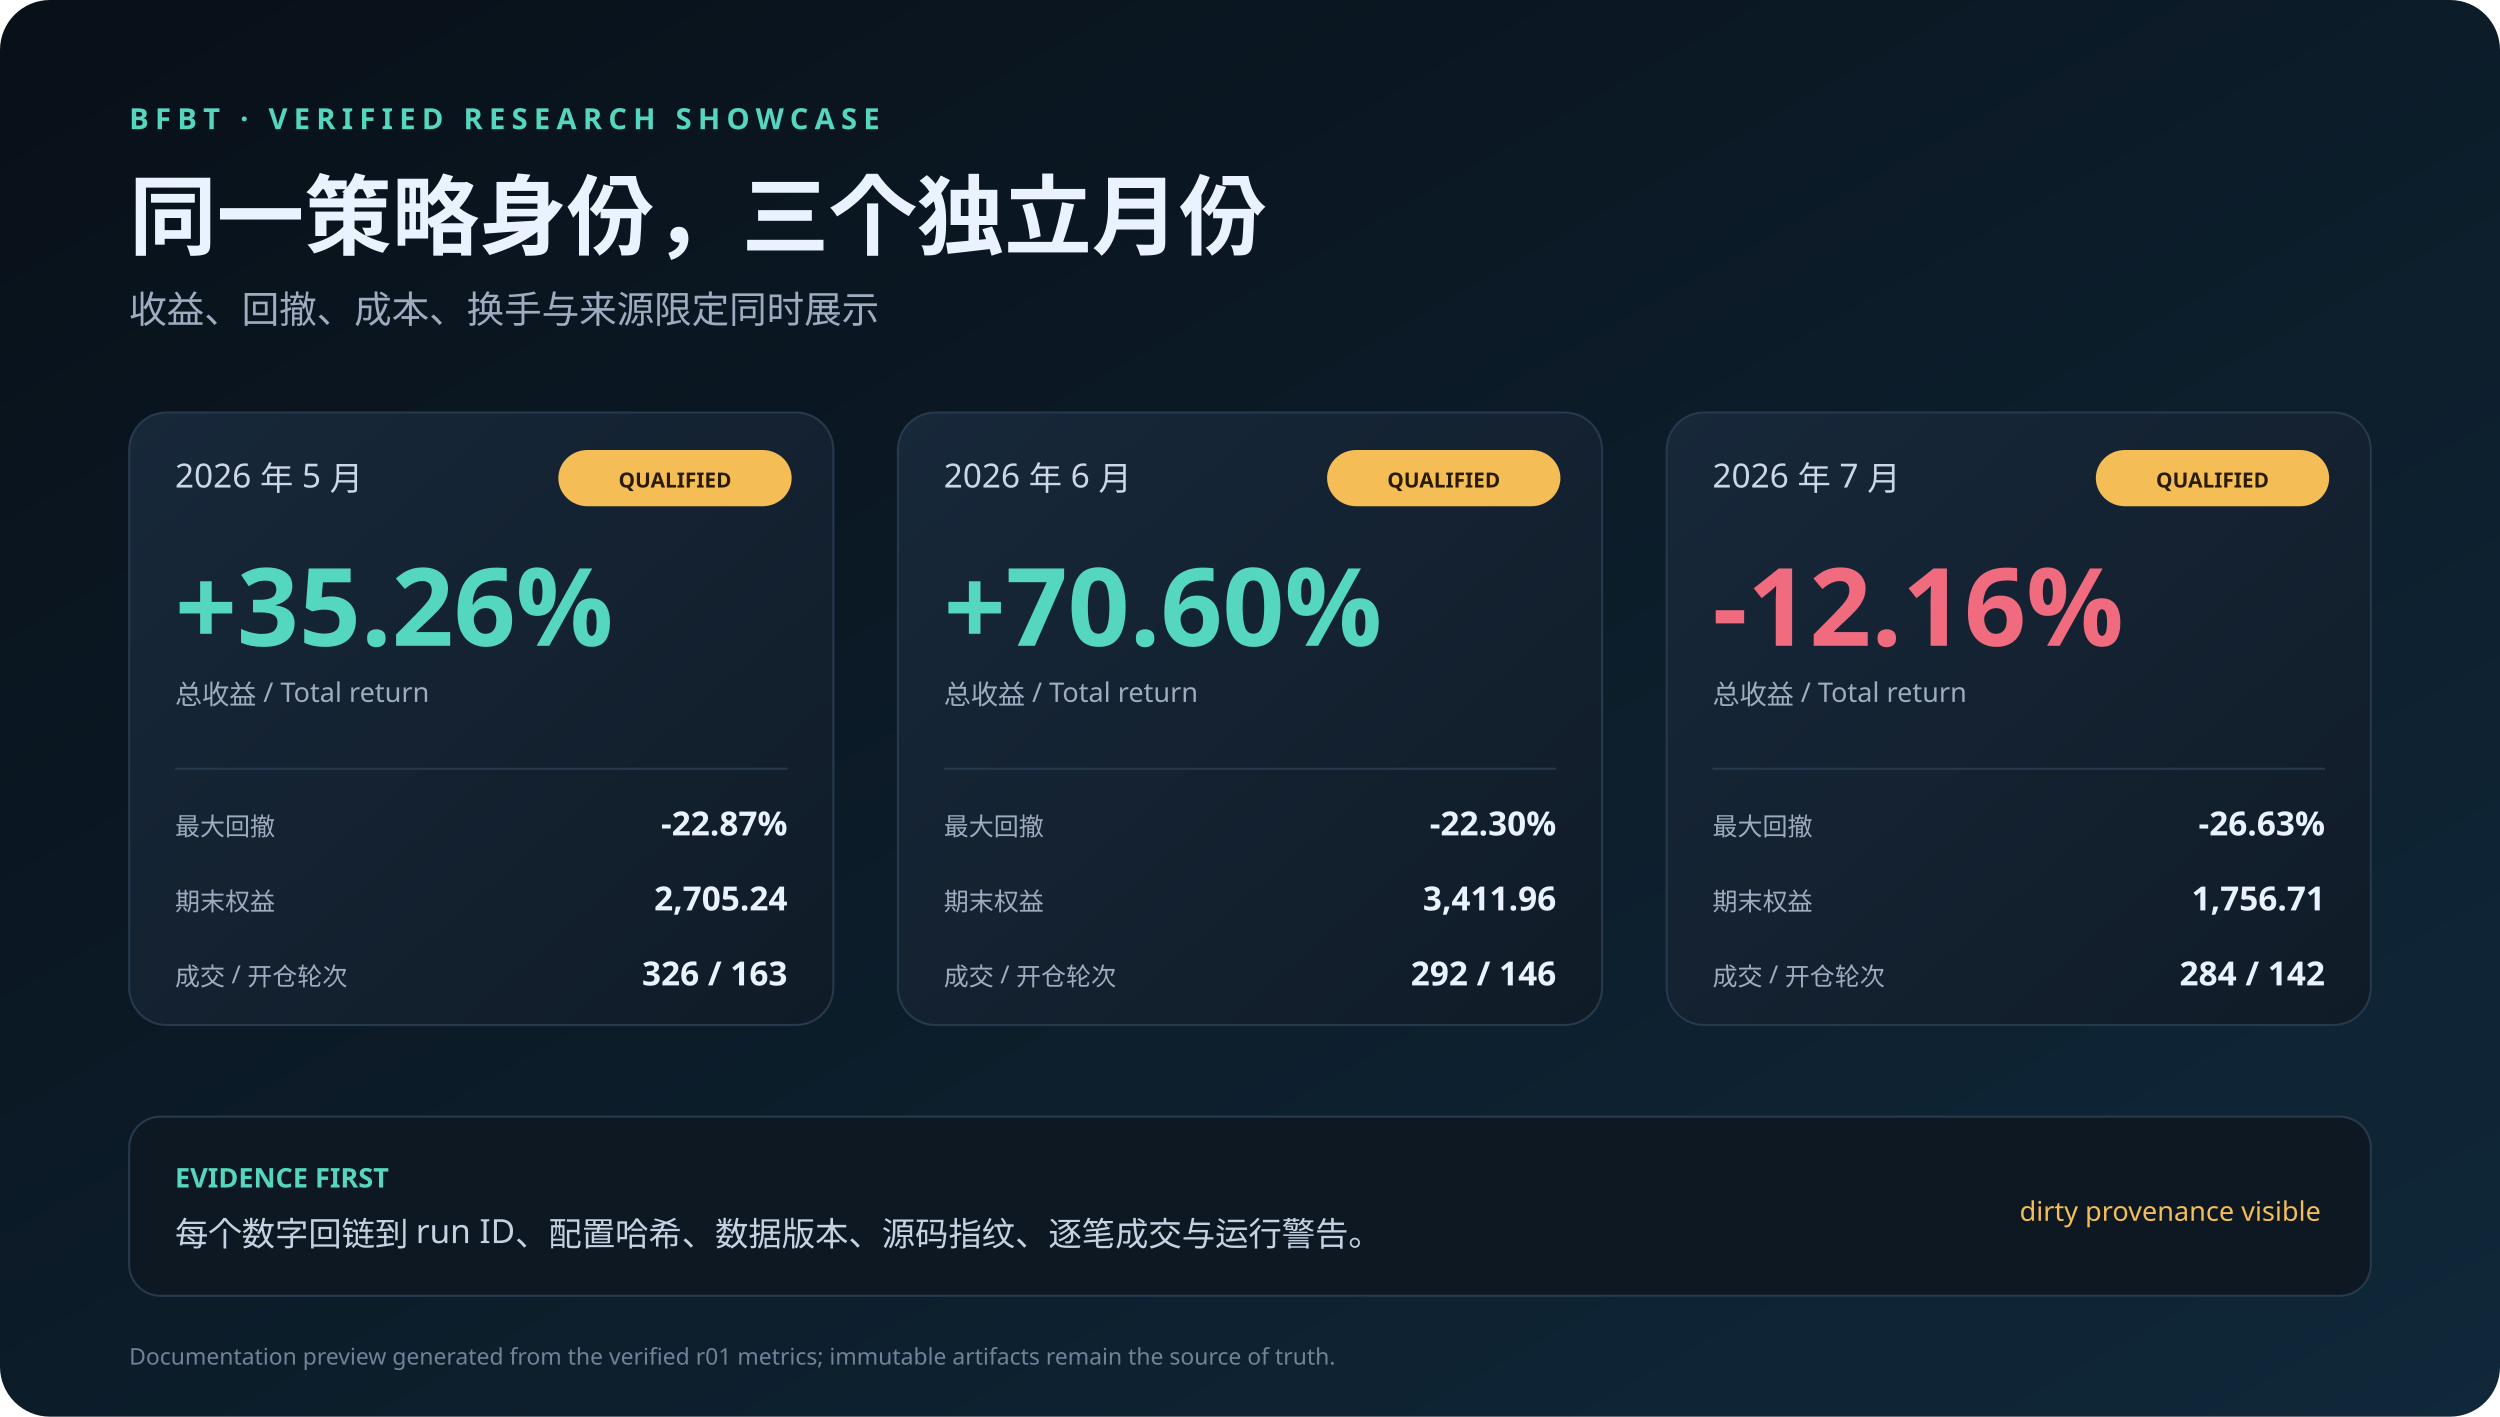
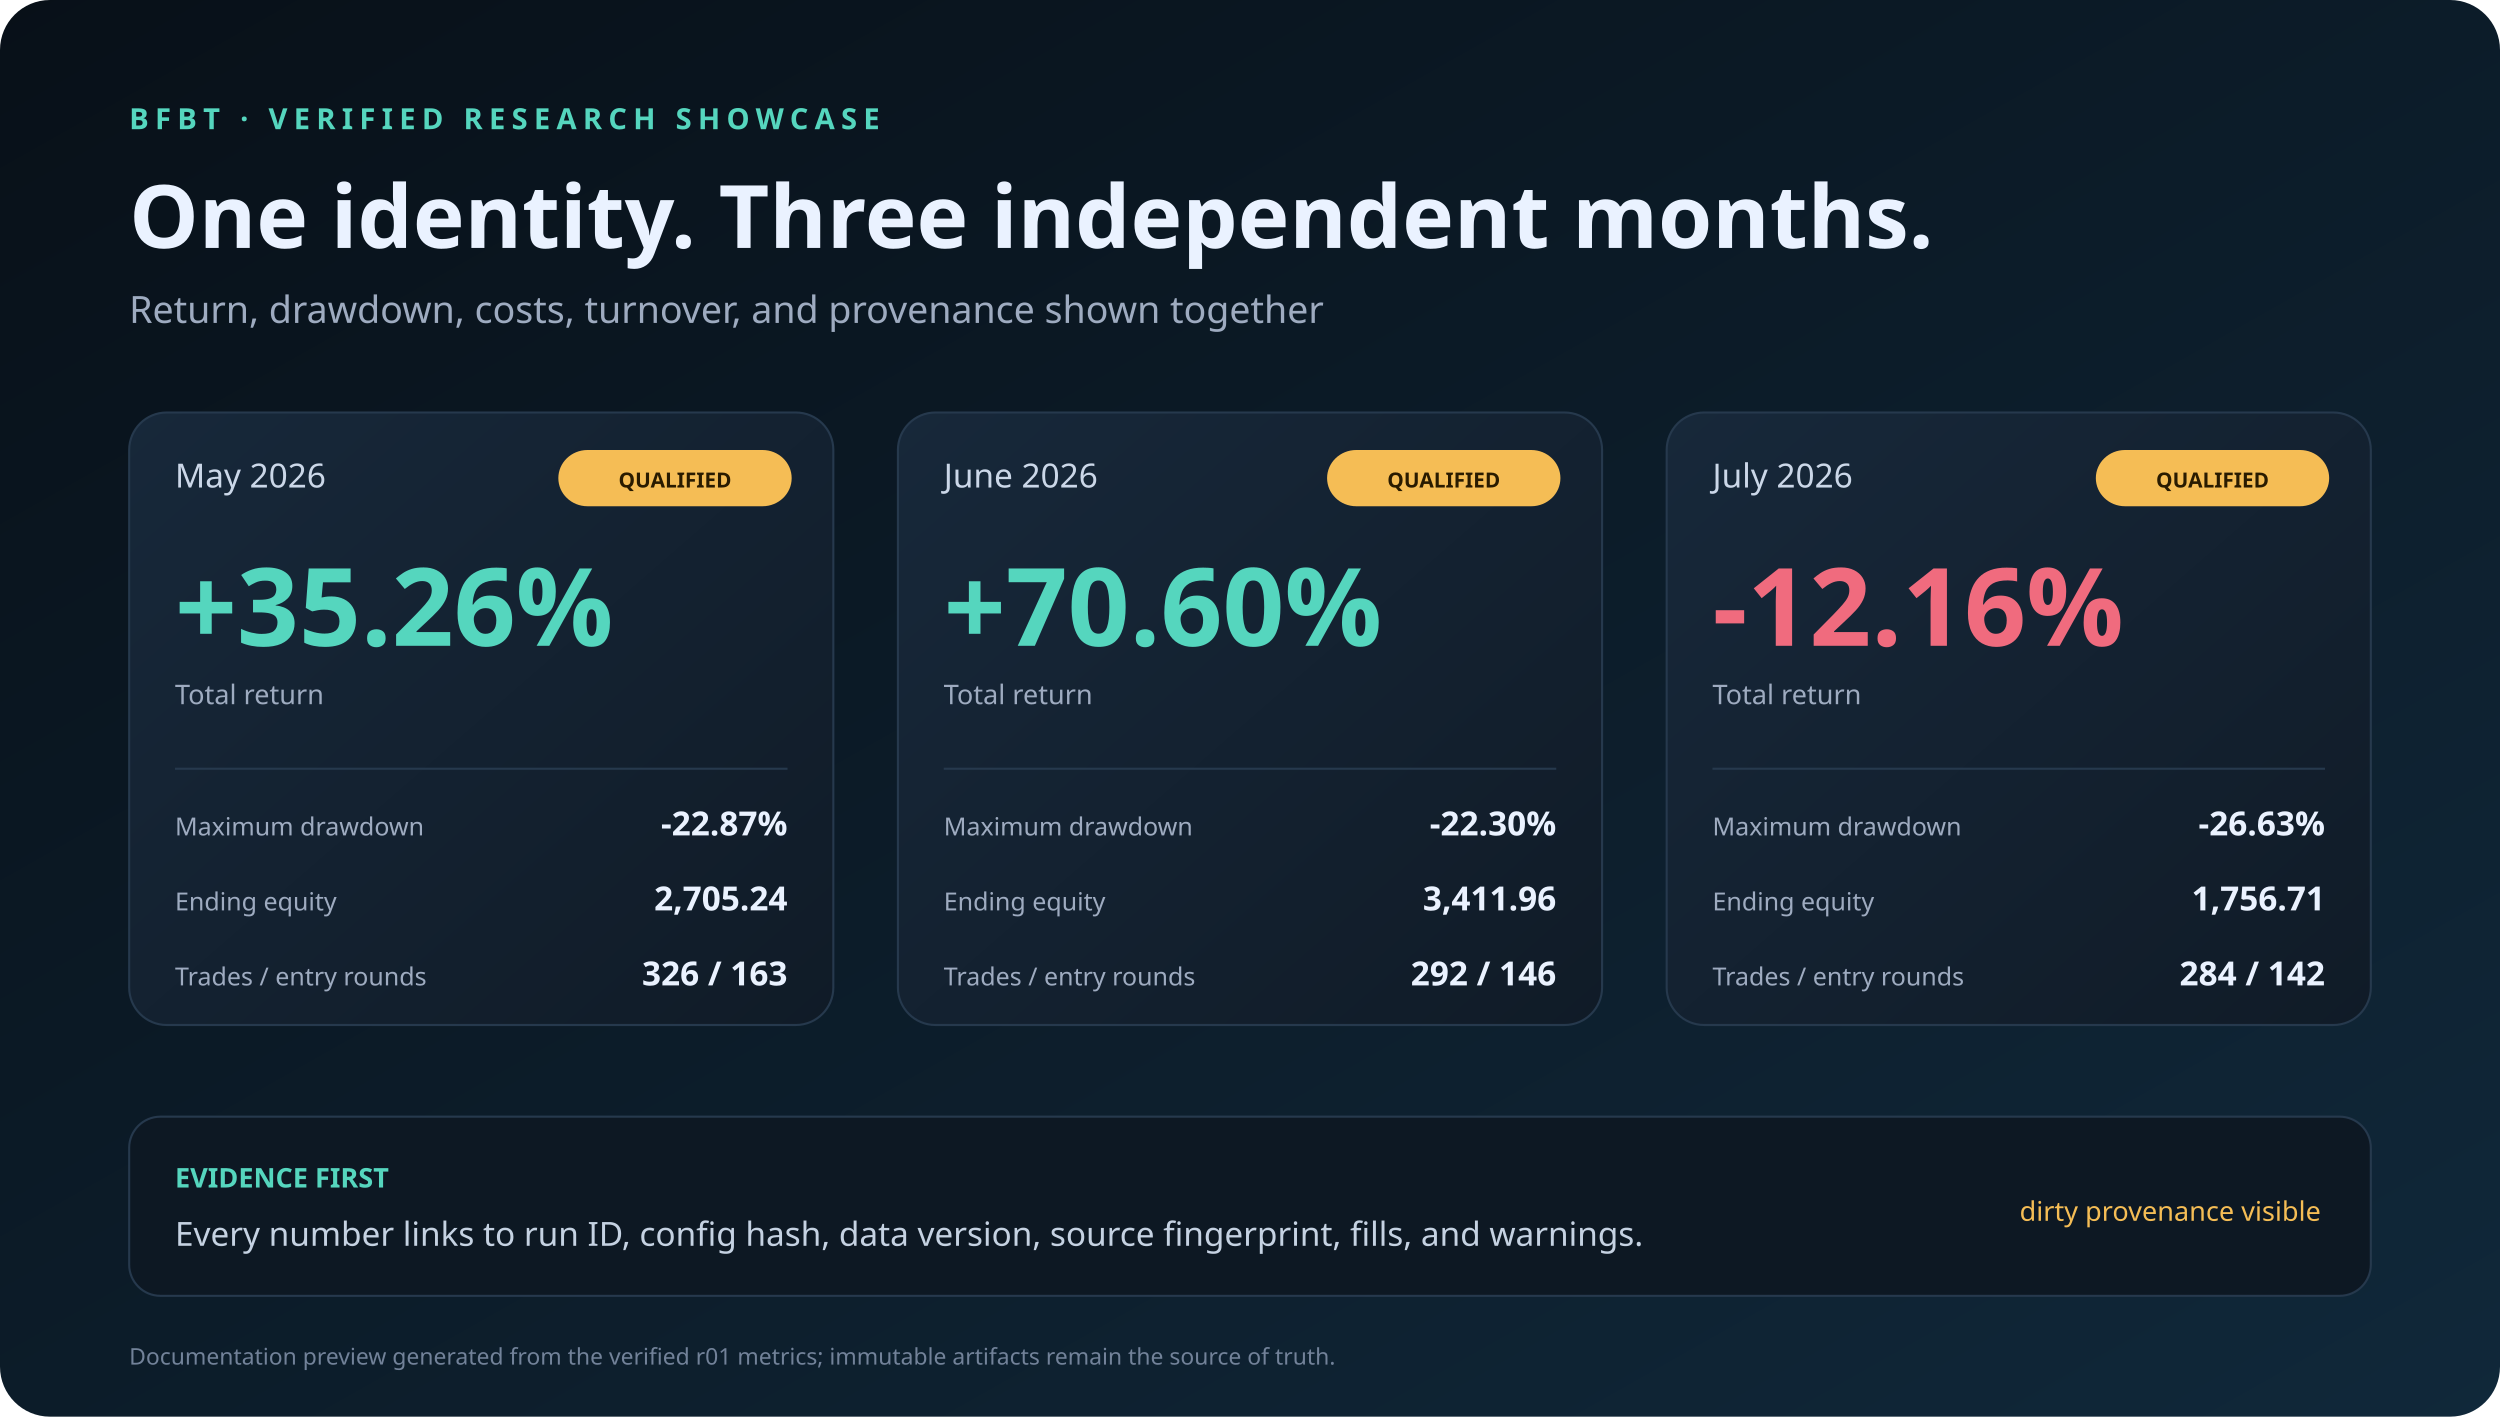
<svg xmlns="http://www.w3.org/2000/svg" width="1200" height="680" viewBox="0 0 1200 680" role="img" aria-labelledby="title desc">
  <defs>
    <linearGradient id="bg" x1="0" y1="0" x2="1" y2="1">
      <stop offset="0" stop-color="#081018" />
      <stop offset="1" stop-color="#10283a" />
    </linearGradient>
    <linearGradient id="card" x1="0" y1="0" x2="1" y2="1">
      <stop offset="0" stop-color="#17283a" />
      <stop offset="1" stop-color="#101b27" />
    </linearGradient>
  </defs>
  <rect width="1200" height="680" rx="24" fill="url(#bg)" />
  <text x="62" y="62" fill="#55d6be" font-family="system-ui,sans-serif" font-size="14" font-weight="700" letter-spacing="3">BFBT · VERIFIED RESEARCH SHOWCASE</text>
-   <text x="62" y="119" fill="#eaf2ff" font-family="system-ui,sans-serif" font-size="42" font-weight="750">同一策略身份，三个独立月份</text>
-   <text x="62" y="155" fill="#9eabc0" font-family="system-ui,sans-serif" font-size="18">收益、回撤、成本、换手与来源限定同时展示</text>
+   <text x="62" y="119" fill="#eaf2ff" font-family="system-ui,sans-serif" font-size="42" font-weight="750">One identity. Three independent months.</text>
+   <text x="62" y="155" fill="#9eabc0" font-family="system-ui,sans-serif" font-size="18">Return, drawdown, costs, turnover, and provenance shown together</text>
  <g transform="translate(62 198)">
    <rect width="338" height="294" rx="18" fill="url(#card)" stroke="#26394d" />
-     <text x="22" y="36" fill="#cbd7e8" font-family="system-ui,sans-serif" font-size="16">2026 年 5 月</text>
+     <text x="22" y="36" fill="#cbd7e8" font-family="system-ui,sans-serif" font-size="16">May 2026</text>
    <rect x="206" y="18" width="112" height="27" rx="14" fill="#f5bd55" />
    <text x="262" y="36" text-anchor="middle" fill="#291b00" font-family="system-ui,sans-serif" font-size="10" font-weight="800">QUALIFIED</text>
    <text x="22" y="112" fill="#55d6be" font-family="system-ui,sans-serif" font-size="52" font-weight="760">+35.26%</text>
-     <text x="22" y="140" fill="#9eabc0" font-family="system-ui,sans-serif" font-size="13">总收益 / Total return</text>
+     <text x="22" y="140" fill="#9eabc0" font-family="system-ui,sans-serif" font-size="13">Total return</text>
    <path d="M22 171H316" stroke="#26394d" />
-     <text x="22" y="203" fill="#9eabc0" font-family="system-ui,sans-serif" font-size="12">最大回撤</text>
+     <text x="22" y="203" fill="#9eabc0" font-family="system-ui,sans-serif" font-size="12">Maximum drawdown</text>
    <text x="316" y="203" text-anchor="end" fill="#eaf2ff" font-family="system-ui,sans-serif" font-size="16" font-weight="700">-22.87%</text>
-     <text x="22" y="239" fill="#9eabc0" font-family="system-ui,sans-serif" font-size="12">期末权益</text>
+     <text x="22" y="239" fill="#9eabc0" font-family="system-ui,sans-serif" font-size="12">Ending equity</text>
    <text x="316" y="239" text-anchor="end" fill="#eaf2ff" font-family="system-ui,sans-serif" font-size="16" font-weight="700">2,705.24</text>
-     <text x="22" y="275" fill="#9eabc0" font-family="system-ui,sans-serif" font-size="12">成交 / 开仓轮次</text>
+     <text x="22" y="275" fill="#9eabc0" font-family="system-ui,sans-serif" font-size="12">Trades / entry rounds</text>
    <text x="316" y="275" text-anchor="end" fill="#eaf2ff" font-family="system-ui,sans-serif" font-size="16" font-weight="700">326 / 163</text>
  </g>
  <g transform="translate(431 198)">
    <rect width="338" height="294" rx="18" fill="url(#card)" stroke="#26394d" />
-     <text x="22" y="36" fill="#cbd7e8" font-family="system-ui,sans-serif" font-size="16">2026 年 6 月</text>
+     <text x="22" y="36" fill="#cbd7e8" font-family="system-ui,sans-serif" font-size="16">June 2026</text>
    <rect x="206" y="18" width="112" height="27" rx="14" fill="#f5bd55" />
    <text x="262" y="36" text-anchor="middle" fill="#291b00" font-family="system-ui,sans-serif" font-size="10" font-weight="800">QUALIFIED</text>
    <text x="22" y="112" fill="#55d6be" font-family="system-ui,sans-serif" font-size="52" font-weight="760">+70.60%</text>
-     <text x="22" y="140" fill="#9eabc0" font-family="system-ui,sans-serif" font-size="13">总收益 / Total return</text>
+     <text x="22" y="140" fill="#9eabc0" font-family="system-ui,sans-serif" font-size="13">Total return</text>
    <path d="M22 171H316" stroke="#26394d" />
-     <text x="22" y="203" fill="#9eabc0" font-family="system-ui,sans-serif" font-size="12">最大回撤</text>
+     <text x="22" y="203" fill="#9eabc0" font-family="system-ui,sans-serif" font-size="12">Maximum drawdown</text>
    <text x="316" y="203" text-anchor="end" fill="#eaf2ff" font-family="system-ui,sans-serif" font-size="16" font-weight="700">-22.30%</text>
-     <text x="22" y="239" fill="#9eabc0" font-family="system-ui,sans-serif" font-size="12">期末权益</text>
+     <text x="22" y="239" fill="#9eabc0" font-family="system-ui,sans-serif" font-size="12">Ending equity</text>
    <text x="316" y="239" text-anchor="end" fill="#eaf2ff" font-family="system-ui,sans-serif" font-size="16" font-weight="700">3,411.96</text>
-     <text x="22" y="275" fill="#9eabc0" font-family="system-ui,sans-serif" font-size="12">成交 / 开仓轮次</text>
+     <text x="22" y="275" fill="#9eabc0" font-family="system-ui,sans-serif" font-size="12">Trades / entry rounds</text>
    <text x="316" y="275" text-anchor="end" fill="#eaf2ff" font-family="system-ui,sans-serif" font-size="16" font-weight="700">292 / 146</text>
  </g>
  <g transform="translate(800 198)">
    <rect width="338" height="294" rx="18" fill="url(#card)" stroke="#26394d" />
-     <text x="22" y="36" fill="#cbd7e8" font-family="system-ui,sans-serif" font-size="16">2026 年 7 月</text>
+     <text x="22" y="36" fill="#cbd7e8" font-family="system-ui,sans-serif" font-size="16">July 2026</text>
    <rect x="206" y="18" width="112" height="27" rx="14" fill="#f5bd55" />
    <text x="262" y="36" text-anchor="middle" fill="#291b00" font-family="system-ui,sans-serif" font-size="10" font-weight="800">QUALIFIED</text>
    <text x="22" y="112" fill="#f06b7e" font-family="system-ui,sans-serif" font-size="52" font-weight="760">-12.16%</text>
-     <text x="22" y="140" fill="#9eabc0" font-family="system-ui,sans-serif" font-size="13">总收益 / Total return</text>
+     <text x="22" y="140" fill="#9eabc0" font-family="system-ui,sans-serif" font-size="13">Total return</text>
    <path d="M22 171H316" stroke="#26394d" />
-     <text x="22" y="203" fill="#9eabc0" font-family="system-ui,sans-serif" font-size="12">最大回撤</text>
+     <text x="22" y="203" fill="#9eabc0" font-family="system-ui,sans-serif" font-size="12">Maximum drawdown</text>
    <text x="316" y="203" text-anchor="end" fill="#eaf2ff" font-family="system-ui,sans-serif" font-size="16" font-weight="700">-26.63%</text>
-     <text x="22" y="239" fill="#9eabc0" font-family="system-ui,sans-serif" font-size="12">期末权益</text>
+     <text x="22" y="239" fill="#9eabc0" font-family="system-ui,sans-serif" font-size="12">Ending equity</text>
    <text x="316" y="239" text-anchor="end" fill="#eaf2ff" font-family="system-ui,sans-serif" font-size="16" font-weight="700">1,756.71</text>
-     <text x="22" y="275" fill="#9eabc0" font-family="system-ui,sans-serif" font-size="12">成交 / 开仓轮次</text>
+     <text x="22" y="275" fill="#9eabc0" font-family="system-ui,sans-serif" font-size="12">Trades / entry rounds</text>
    <text x="316" y="275" text-anchor="end" fill="#eaf2ff" font-family="system-ui,sans-serif" font-size="16" font-weight="700">284 / 142</text>
  </g>
  <g transform="translate(62 536)">
    <rect width="1076" height="86" rx="15" fill="#0d1823" stroke="#26394d" />
    <text x="22" y="34" fill="#55d6be" font-family="system-ui,sans-serif" font-size="13" font-weight="700">EVIDENCE FIRST</text>
-     <text x="22" y="62" fill="#c5d2e2" font-family="system-ui,sans-serif" font-size="16">每个数字回链到 run ID、配置哈希、数据版本、源码指纹、逐笔成交与运行警告。</text>
+     <text x="22" y="62" fill="#c5d2e2" font-family="system-ui,sans-serif" font-size="16">Every number links to run ID, config hash, data version, source fingerprint, fills, and warnings.</text>
    <text x="1052" y="50" text-anchor="end" fill="#f5bd55" font-family="system-ui,sans-serif" font-size="13">dirty provenance visible</text>
  </g>
  <text x="62" y="655" fill="#728299" font-family="system-ui,sans-serif" font-size="11">Documentation preview generated from the verified r01 metrics; immutable artifacts remain the source of truth.</text>
</svg>
